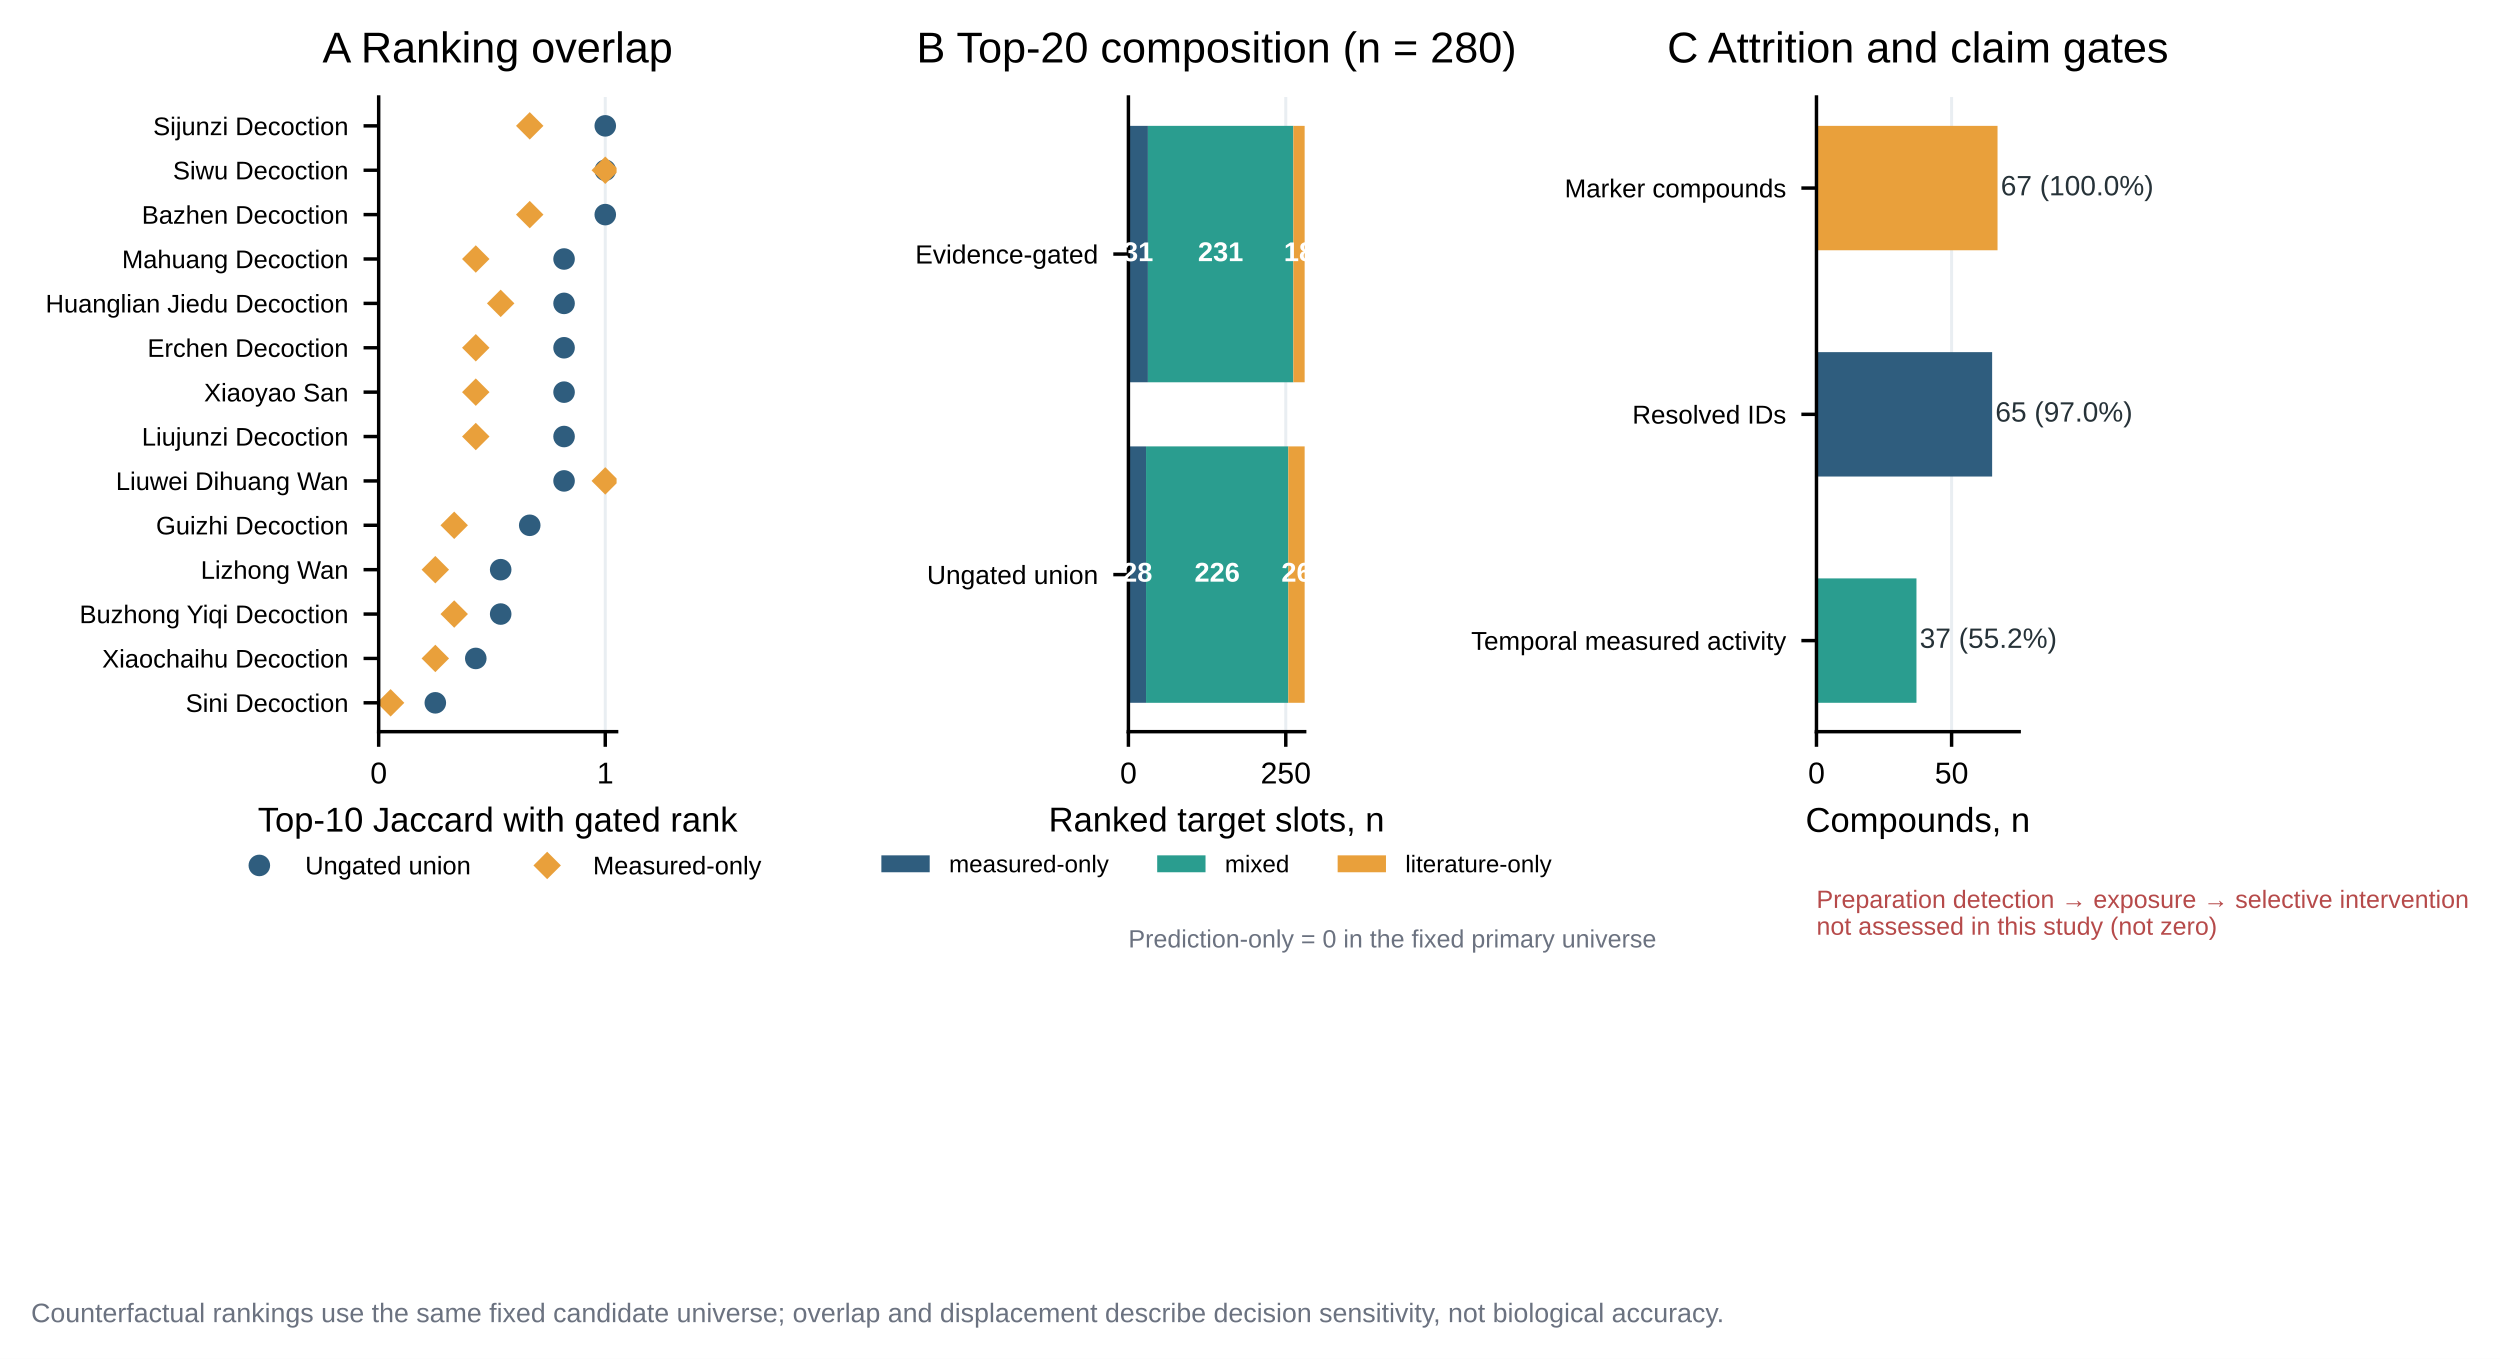
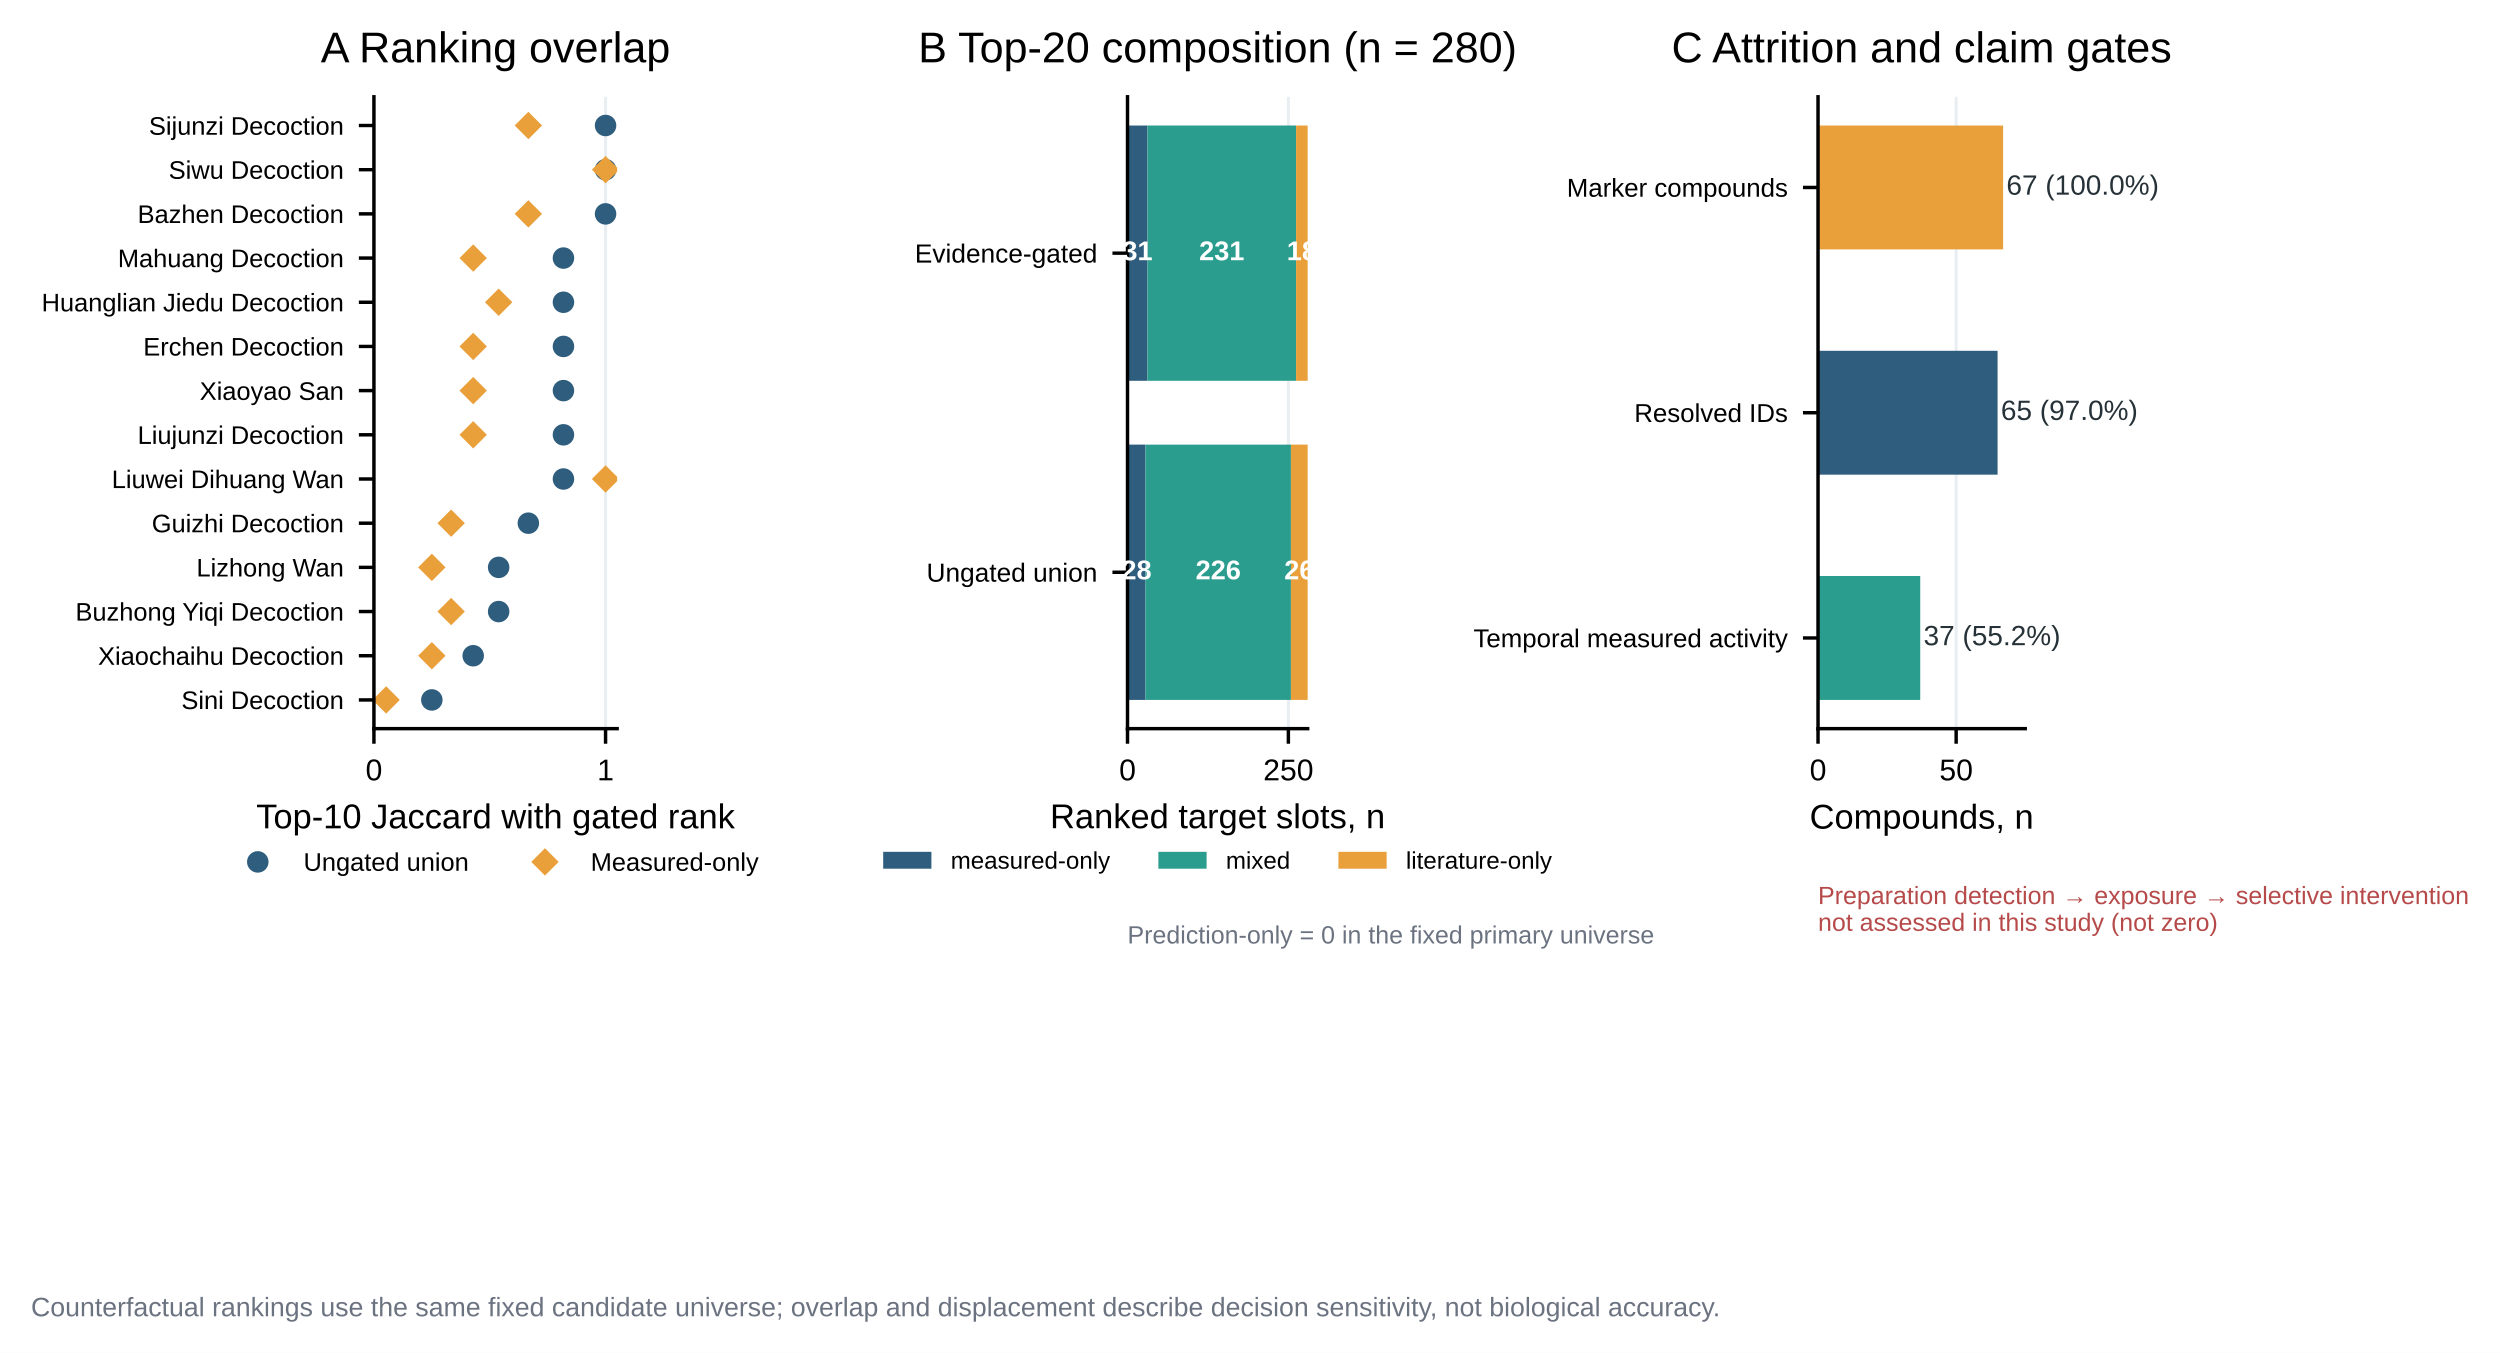
- <svg xmlns="http://www.w3.org/2000/svg" xmlns:xlink="http://www.w3.org/1999/xlink" width="579.329pt" height="314.892pt" viewBox="0 0 579.329 314.892" version="1.1">
+ <svg xmlns="http://www.w3.org/2000/svg" xmlns:xlink="http://www.w3.org/1999/xlink" width="580.651pt" height="314.217pt" viewBox="0 0 580.651 314.217" version="1.1">
  <defs>
    <style type="text/css">*{stroke-linejoin: round; stroke-linecap: butt}</style>
  </defs>
  <g id="figure_1">
    <g id="patch_1">
-       <path d="M 0 314.892 L 579.329 314.892 L 579.329 0 L 0 0 z " style="fill: #ffffff" />
+       <path d="M 0 314.217  L 580.651 314.217  L 580.651 0  L 0 0  z " style="fill: #ffffff" />
    </g>
    <g id="axes_1">
      <g id="patch_2">
-         <path d="M 87.748 169.551 L 142.884 169.551 L 142.884 22.48 L 87.748 22.48 z " style="fill: #ffffff" />
+         <path d="M 86.848 169.236  L 143.338 169.236  L 143.338 22.48  L 86.848 22.48  z " style="fill: #ffffff" />
      </g>
      <g id="matplotlib.axis_1">
        <g id="xtick_1">
          <g id="line2d_1">
-             <path d="M 87.748 169.551 L 87.748 22.48 " clip-path="url(#pfc5de4c810)" style="fill: none; stroke: #e9eef2; stroke-width: 0.7; stroke-linecap: square" />
+             <path d="M 86.848 169.236  L 86.848 22.48  " clip-path="url(#p5b248903c9)" style="fill: none; stroke: #e9eef2; stroke-width: 0.7; stroke-linecap: square" />
          </g>
          <g id="line2d_2">
            <defs>
-               <path id="m4f75ab8d23" d="M 0 0 L 0 3.5 " style="stroke: #000000; stroke-width: 0.8" />
+               <path id="m35694f6e03" d="M 0 0  L 0 3.5  " style="stroke: #000000; stroke-width: 0.8" />
            </defs>
            <g>
-               <use xlink:href="#m4f75ab8d23" x="87.748" y="169.551" style="stroke: #000000; stroke-width: 0.8" />
+               <use xlink:href="#m35694f6e03" x="86.848" y="169.236" style="stroke: #000000; stroke-width: 0.8" />
            </g>
          </g>
          <g id="text_1">
-             <text style="font: 7px 'Arial'; text-anchor: middle" x="87.748" y="181.561" transform="rotate(-0 87.748 181.5611)">0</text>
+             <text style="font: 7px 'Arial'; text-anchor: middle" x="86.848" y="181.246" transform="rotate(-0 86.848 181.2461)">0</text>
          </g>
        </g>
        <g id="xtick_2">
          <g id="line2d_3">
-             <path d="M 140.259 169.551 L 140.259 22.48 " clip-path="url(#pfc5de4c810)" style="fill: none; stroke: #e9eef2; stroke-width: 0.7; stroke-linecap: square" />
+             <path d="M 140.648 169.236  L 140.648 22.48  " clip-path="url(#p5b248903c9)" style="fill: none; stroke: #e9eef2; stroke-width: 0.7; stroke-linecap: square" />
          </g>
          <g id="line2d_4">
            <g>
-               <use xlink:href="#m4f75ab8d23" x="140.259" y="169.551" style="stroke: #000000; stroke-width: 0.8" />
+               <use xlink:href="#m35694f6e03" x="140.648" y="169.236" style="stroke: #000000; stroke-width: 0.8" />
            </g>
          </g>
          <g id="text_2">
-             <text style="font: 7px 'Arial'; text-anchor: middle" x="140.259" y="181.561" transform="rotate(-0 140.2589 181.5611)">1</text>
+             <text style="font: 7px 'Arial'; text-anchor: middle" x="140.648" y="181.246" transform="rotate(-0 140.6482 181.2461)">1</text>
          </g>
        </g>
        <g id="text_3">
-           <text style="font: 8px 'Arial'; text-anchor: middle" x="115.316" y="192.702" transform="rotate(-0 115.3162 192.7023)">Top-10 Jaccard with gated rank</text>
+           <text style="font: 8px 'Arial'; text-anchor: middle" x="115.093" y="192.387" transform="rotate(-0 115.0931 192.3873)">Top-10 Jaccard with gated rank</text>
        </g>
      </g>
      <g id="matplotlib.axis_2">
        <g id="ytick_1">
          <g id="line2d_5">
            <defs>
-               <path id="mdbe9d71bbb" d="M 0 0 L -3.5 0 " style="stroke: #000000; stroke-width: 0.8" />
+               <path id="m34f0308e83" d="M 0 0  L -3.5 0  " style="stroke: #000000; stroke-width: 0.8" />
            </defs>
            <g>
-               <use xlink:href="#mdbe9d71bbb" x="87.748" y="162.866" style="stroke: #000000; stroke-width: 0.8" />
+               <use xlink:href="#m34f0308e83" x="86.848" y="162.565" style="stroke: #000000; stroke-width: 0.8" />
            </g>
          </g>
          <g id="text_4">
-             <text style="font: 5.9px 'Arial'; text-anchor: end" x="80.748" y="164.977" transform="rotate(-0 80.748 164.9771)">Sini Decoction</text>
+             <text style="font: 5.9px 'Arial'; text-anchor: end" x="79.848" y="164.676" transform="rotate(-0 79.848 164.6765)">Sini Decoction</text>
          </g>
        </g>
        <g id="ytick_2">
          <g id="line2d_6">
            <g>
-               <use xlink:href="#mdbe9d71bbb" x="87.748" y="152.581" style="stroke: #000000; stroke-width: 0.8" />
+               <use xlink:href="#m34f0308e83" x="86.848" y="152.302" style="stroke: #000000; stroke-width: 0.8" />
            </g>
          </g>
          <g id="text_5">
-             <text style="font: 5.9px 'Arial'; text-anchor: end" x="80.748" y="154.692" transform="rotate(-0 80.748 154.6925)">Xiaochaihu Decoction</text>
+             <text style="font: 5.9px 'Arial'; text-anchor: end" x="79.848" y="154.414" transform="rotate(-0 79.848 154.4138)">Xiaochaihu Decoction</text>
          </g>
        </g>
        <g id="ytick_3">
          <g id="line2d_7">
            <g>
-               <use xlink:href="#mdbe9d71bbb" x="87.748" y="142.296" style="stroke: #000000; stroke-width: 0.8" />
+               <use xlink:href="#m34f0308e83" x="86.848" y="142.04" style="stroke: #000000; stroke-width: 0.8" />
            </g>
          </g>
          <g id="text_6">
-             <text style="font: 5.9px 'Arial'; text-anchor: end" x="80.748" y="144.408" transform="rotate(-0 80.748 144.4078)">Buzhong Yiqi Decoction</text>
+             <text style="font: 5.9px 'Arial'; text-anchor: end" x="79.848" y="144.151" transform="rotate(-0 79.848 144.1511)">Buzhong Yiqi Decoction</text>
          </g>
        </g>
        <g id="ytick_4">
          <g id="line2d_8">
            <g>
-               <use xlink:href="#mdbe9d71bbb" x="87.748" y="132.012" style="stroke: #000000; stroke-width: 0.8" />
+               <use xlink:href="#m34f0308e83" x="86.848" y="131.777" style="stroke: #000000; stroke-width: 0.8" />
            </g>
          </g>
          <g id="text_7">
-             <text style="font: 5.9px 'Arial'; text-anchor: end" x="80.748" y="134.123" transform="rotate(-0 80.748 134.1231)">Lizhong Wan</text>
+             <text style="font: 5.9px 'Arial'; text-anchor: end" x="79.848" y="133.888" transform="rotate(-0 79.848 133.8885)">Lizhong Wan</text>
          </g>
        </g>
        <g id="ytick_5">
          <g id="line2d_9">
            <g>
-               <use xlink:href="#mdbe9d71bbb" x="87.748" y="121.727" style="stroke: #000000; stroke-width: 0.8" />
+               <use xlink:href="#m34f0308e83" x="86.848" y="121.514" style="stroke: #000000; stroke-width: 0.8" />
            </g>
          </g>
          <g id="text_8">
-             <text style="font: 5.9px 'Arial'; text-anchor: end" x="80.748" y="123.838" transform="rotate(-0 80.748 123.8384)">Guizhi Decoction</text>
+             <text style="font: 5.9px 'Arial'; text-anchor: end" x="79.848" y="123.626" transform="rotate(-0 79.848 123.6258)">Guizhi Decoction</text>
          </g>
        </g>
        <g id="ytick_6">
          <g id="line2d_10">
            <g>
-               <use xlink:href="#mdbe9d71bbb" x="87.748" y="111.442" style="stroke: #000000; stroke-width: 0.8" />
+               <use xlink:href="#m34f0308e83" x="86.848" y="111.252" style="stroke: #000000; stroke-width: 0.8" />
            </g>
          </g>
          <g id="text_9">
-             <text style="font: 5.9px 'Arial'; text-anchor: end" x="80.748" y="113.554" transform="rotate(-0 80.748 113.5537)">Liuwei Dihuang Wan</text>
+             <text style="font: 5.9px 'Arial'; text-anchor: end" x="79.848" y="113.363" transform="rotate(-0 79.848 113.3632)">Liuwei Dihuang Wan</text>
          </g>
        </g>
        <g id="ytick_7">
          <g id="line2d_11">
            <g>
-               <use xlink:href="#mdbe9d71bbb" x="87.748" y="101.157" style="stroke: #000000; stroke-width: 0.8" />
+               <use xlink:href="#m34f0308e83" x="86.848" y="100.989" style="stroke: #000000; stroke-width: 0.8" />
            </g>
          </g>
          <g id="text_10">
-             <text style="font: 5.9px 'Arial'; text-anchor: end" x="80.748" y="103.269" transform="rotate(-0 80.748 103.2691)">Liujunzi Decoction</text>
+             <text style="font: 5.9px 'Arial'; text-anchor: end" x="79.848" y="103.101" transform="rotate(-0 79.848 103.1005)">Liujunzi Decoction</text>
          </g>
        </g>
        <g id="ytick_8">
          <g id="line2d_12">
            <g>
-               <use xlink:href="#mdbe9d71bbb" x="87.748" y="90.873" style="stroke: #000000; stroke-width: 0.8" />
+               <use xlink:href="#m34f0308e83" x="86.848" y="90.726" style="stroke: #000000; stroke-width: 0.8" />
            </g>
          </g>
          <g id="text_11">
-             <text style="font: 5.9px 'Arial'; text-anchor: end" x="80.748" y="93.02" transform="rotate(-0 80.748 93.02032)">Xiaoyao San</text>
+             <text style="font: 5.9px 'Arial'; text-anchor: end" x="79.848" y="92.874" transform="rotate(-0 79.848 92.87384)">Xiaoyao San</text>
          </g>
        </g>
        <g id="ytick_9">
          <g id="line2d_13">
            <g>
-               <use xlink:href="#mdbe9d71bbb" x="87.748" y="80.588" style="stroke: #000000; stroke-width: 0.8" />
+               <use xlink:href="#m34f0308e83" x="86.848" y="80.464" style="stroke: #000000; stroke-width: 0.8" />
            </g>
          </g>
          <g id="text_12">
-             <text style="font: 5.9px 'Arial'; text-anchor: end" x="80.748" y="82.7" transform="rotate(-0 80.748 82.69969)">Erchen Decoction</text>
+             <text style="font: 5.9px 'Arial'; text-anchor: end" x="79.848" y="82.575" transform="rotate(-0 79.848 82.57523)">Erchen Decoction</text>
          </g>
        </g>
        <g id="ytick_10">
          <g id="line2d_14">
            <g>
-               <use xlink:href="#mdbe9d71bbb" x="87.748" y="70.303" style="stroke: #000000; stroke-width: 0.8" />
+               <use xlink:href="#m34f0308e83" x="86.848" y="70.201" style="stroke: #000000; stroke-width: 0.8" />
            </g>
          </g>
          <g id="text_13">
-             <text style="font: 5.9px 'Arial'; text-anchor: end" x="80.748" y="72.415" transform="rotate(-0 80.748 72.41501)">Huanglian Jiedu Decoction</text>
+             <text style="font: 5.9px 'Arial'; text-anchor: end" x="79.848" y="72.313" transform="rotate(-0 79.848 72.31258)">Huanglian Jiedu Decoction</text>
          </g>
        </g>
        <g id="ytick_11">
          <g id="line2d_15">
            <g>
-               <use xlink:href="#mdbe9d71bbb" x="87.748" y="60.019" style="stroke: #000000; stroke-width: 0.8" />
+               <use xlink:href="#m34f0308e83" x="86.848" y="59.938" style="stroke: #000000; stroke-width: 0.8" />
            </g>
          </g>
          <g id="text_14">
-             <text style="font: 5.9px 'Arial'; text-anchor: end" x="80.748" y="62.13" transform="rotate(-0 80.748 62.13033)">Mahuang Decoction</text>
+             <text style="font: 5.9px 'Arial'; text-anchor: end" x="79.848" y="62.05" transform="rotate(-0 79.848 62.04993)">Mahuang Decoction</text>
          </g>
        </g>
        <g id="ytick_12">
          <g id="line2d_16">
            <g>
-               <use xlink:href="#mdbe9d71bbb" x="87.748" y="49.734" style="stroke: #000000; stroke-width: 0.8" />
+               <use xlink:href="#m34f0308e83" x="86.848" y="49.676" style="stroke: #000000; stroke-width: 0.8" />
            </g>
          </g>
          <g id="text_15">
-             <text style="font: 5.9px 'Arial'; text-anchor: end" x="80.748" y="51.846" transform="rotate(-0 80.748 51.84565)">Bazhen Decoction</text>
+             <text style="font: 5.9px 'Arial'; text-anchor: end" x="79.848" y="51.787" transform="rotate(-0 79.848 51.78727)">Bazhen Decoction</text>
          </g>
        </g>
        <g id="ytick_13">
          <g id="line2d_17">
            <g>
-               <use xlink:href="#mdbe9d71bbb" x="87.748" y="39.449" style="stroke: #000000; stroke-width: 0.8" />
+               <use xlink:href="#m34f0308e83" x="86.848" y="39.413" style="stroke: #000000; stroke-width: 0.8" />
            </g>
          </g>
          <g id="text_16">
-             <text style="font: 5.9px 'Arial'; text-anchor: end" x="80.748" y="41.561" transform="rotate(-0 80.748 41.56097)">Siwu Decoction</text>
+             <text style="font: 5.9px 'Arial'; text-anchor: end" x="79.848" y="41.525" transform="rotate(-0 79.848 41.52462)">Siwu Decoction</text>
          </g>
        </g>
        <g id="ytick_14">
          <g id="line2d_18">
            <g>
-               <use xlink:href="#mdbe9d71bbb" x="87.748" y="29.165" style="stroke: #000000; stroke-width: 0.8" />
+               <use xlink:href="#m34f0308e83" x="86.848" y="29.15" style="stroke: #000000; stroke-width: 0.8" />
            </g>
          </g>
          <g id="text_17">
-             <text style="font: 5.9px 'Arial'; text-anchor: end" x="80.748" y="31.312" transform="rotate(-0 80.748 31.31224)">Sijunzi Decoction</text>
+             <text style="font: 5.9px 'Arial'; text-anchor: end" x="79.848" y="31.298" transform="rotate(-0 79.848 31.29792)">Sijunzi Decoction</text>
          </g>
        </g>
      </g>
      <g id="line2d_19">
        <defs>
-           <path id="mdf4f695f75" d="M 0 2 C 0.53 2 1.039 1.789 1.414 1.414 C 1.789 1.039 2 0.53 2 0 C 2 -0.53 1.789 -1.039 1.414 -1.414 C 1.039 -1.789 0.53 -2 0 -2 C -0.53 -2 -1.039 -1.789 -1.414 -1.414 C -1.789 -1.039 -2 -0.53 -2 0 C -2 0.53 -1.789 1.039 -1.414 1.414 C -1.039 1.789 -0.53 2 0 2 z " style="stroke: #2f5d7e" />
+           <path id="m309796041b" d="M 0 2  C 0.53 2 1.039 1.789 1.414 1.414  C 1.789 1.039 2 0.53 2 0  C 2 -0.53 1.789 -1.039 1.414 -1.414  C 1.039 -1.789 0.53 -2 0 -2  C -0.53 -2 -1.039 -1.789 -1.414 -1.414  C -1.789 -1.039 -2 -0.53 -2 0  C -2 0.53 -1.789 1.039 -1.414 1.414  C -1.039 1.789 -0.53 2 0 2  z " style="stroke: #2f5d7e" />
        </defs>
-         <g clip-path="url(#pfc5de4c810)">
-           <use xlink:href="#mdf4f695f75" x="100.876" y="162.866" style="fill: #2f5d7e; stroke: #2f5d7e" />
-           <use xlink:href="#mdf4f695f75" x="110.253" y="152.581" style="fill: #2f5d7e; stroke: #2f5d7e" />
-           <use xlink:href="#mdf4f695f75" x="116.023" y="142.296" style="fill: #2f5d7e; stroke: #2f5d7e" />
-           <use xlink:href="#mdf4f695f75" x="116.023" y="132.012" style="fill: #2f5d7e; stroke: #2f5d7e" />
-           <use xlink:href="#mdf4f695f75" x="122.755" y="121.727" style="fill: #2f5d7e; stroke: #2f5d7e" />
-           <use xlink:href="#mdf4f695f75" x="130.711" y="111.442" style="fill: #2f5d7e; stroke: #2f5d7e" />
-           <use xlink:href="#mdf4f695f75" x="130.711" y="101.157" style="fill: #2f5d7e; stroke: #2f5d7e" />
-           <use xlink:href="#mdf4f695f75" x="130.711" y="90.873" style="fill: #2f5d7e; stroke: #2f5d7e" />
-           <use xlink:href="#mdf4f695f75" x="130.711" y="80.588" style="fill: #2f5d7e; stroke: #2f5d7e" />
-           <use xlink:href="#mdf4f695f75" x="130.711" y="70.303" style="fill: #2f5d7e; stroke: #2f5d7e" />
-           <use xlink:href="#mdf4f695f75" x="130.711" y="60.019" style="fill: #2f5d7e; stroke: #2f5d7e" />
-           <use xlink:href="#mdf4f695f75" x="140.259" y="49.734" style="fill: #2f5d7e; stroke: #2f5d7e" />
-           <use xlink:href="#mdf4f695f75" x="140.259" y="39.449" style="fill: #2f5d7e; stroke: #2f5d7e" />
-           <use xlink:href="#mdf4f695f75" x="140.259" y="29.165" style="fill: #2f5d7e; stroke: #2f5d7e" />
+         <g clip-path="url(#p5b248903c9)">
+           <use xlink:href="#m309796041b" x="100.298" y="162.565" style="fill: #2f5d7e; stroke: #2f5d7e" />
+           <use xlink:href="#m309796041b" x="109.905" y="152.302" style="fill: #2f5d7e; stroke: #2f5d7e" />
+           <use xlink:href="#m309796041b" x="115.817" y="142.04" style="fill: #2f5d7e; stroke: #2f5d7e" />
+           <use xlink:href="#m309796041b" x="115.817" y="131.777" style="fill: #2f5d7e; stroke: #2f5d7e" />
+           <use xlink:href="#m309796041b" x="122.715" y="121.514" style="fill: #2f5d7e; stroke: #2f5d7e" />
+           <use xlink:href="#m309796041b" x="130.866" y="111.252" style="fill: #2f5d7e; stroke: #2f5d7e" />
+           <use xlink:href="#m309796041b" x="130.866" y="100.989" style="fill: #2f5d7e; stroke: #2f5d7e" />
+           <use xlink:href="#m309796041b" x="130.866" y="90.726" style="fill: #2f5d7e; stroke: #2f5d7e" />
+           <use xlink:href="#m309796041b" x="130.866" y="80.464" style="fill: #2f5d7e; stroke: #2f5d7e" />
+           <use xlink:href="#m309796041b" x="130.866" y="70.201" style="fill: #2f5d7e; stroke: #2f5d7e" />
+           <use xlink:href="#m309796041b" x="130.866" y="59.938" style="fill: #2f5d7e; stroke: #2f5d7e" />
+           <use xlink:href="#m309796041b" x="140.648" y="49.676" style="fill: #2f5d7e; stroke: #2f5d7e" />
+           <use xlink:href="#m309796041b" x="140.648" y="39.413" style="fill: #2f5d7e; stroke: #2f5d7e" />
+           <use xlink:href="#m309796041b" x="140.648" y="29.15" style="fill: #2f5d7e; stroke: #2f5d7e" />
        </g>
      </g>
      <g id="line2d_20">
        <defs>
-           <path id="m13583c4186" d="M -0 2.475 L 2.475 0 L 0 -2.475 L -2.475 -0 z " style="stroke: #e9a03b; stroke-linejoin: miter" />
+           <path id="m1660d357dc" d="M -0 2.475  L 2.475 0  L 0 -2.475  L -2.475 -0  z " style="stroke: #e9a03b; stroke-linejoin: miter" />
        </defs>
-         <g clip-path="url(#pfc5de4c810)">
-           <use xlink:href="#m13583c4186" x="90.512" y="162.866" style="fill: #e9a03b; stroke: #e9a03b; stroke-linejoin: miter" />
-           <use xlink:href="#m13583c4186" x="100.876" y="152.581" style="fill: #e9a03b; stroke: #e9a03b; stroke-linejoin: miter" />
-           <use xlink:href="#m13583c4186" x="105.252" y="142.296" style="fill: #e9a03b; stroke: #e9a03b; stroke-linejoin: miter" />
-           <use xlink:href="#m13583c4186" x="100.876" y="132.012" style="fill: #e9a03b; stroke: #e9a03b; stroke-linejoin: miter" />
-           <use xlink:href="#m13583c4186" x="105.252" y="121.727" style="fill: #e9a03b; stroke: #e9a03b; stroke-linejoin: miter" />
-           <use xlink:href="#m13583c4186" x="140.259" y="111.442" style="fill: #e9a03b; stroke: #e9a03b; stroke-linejoin: miter" />
-           <use xlink:href="#m13583c4186" x="110.253" y="101.157" style="fill: #e9a03b; stroke: #e9a03b; stroke-linejoin: miter" />
-           <use xlink:href="#m13583c4186" x="110.253" y="90.873" style="fill: #e9a03b; stroke: #e9a03b; stroke-linejoin: miter" />
-           <use xlink:href="#m13583c4186" x="110.253" y="80.588" style="fill: #e9a03b; stroke: #e9a03b; stroke-linejoin: miter" />
-           <use xlink:href="#m13583c4186" x="116.023" y="70.303" style="fill: #e9a03b; stroke: #e9a03b; stroke-linejoin: miter" />
-           <use xlink:href="#m13583c4186" x="110.253" y="60.019" style="fill: #e9a03b; stroke: #e9a03b; stroke-linejoin: miter" />
-           <use xlink:href="#m13583c4186" x="122.755" y="49.734" style="fill: #e9a03b; stroke: #e9a03b; stroke-linejoin: miter" />
-           <use xlink:href="#m13583c4186" x="140.259" y="39.449" style="fill: #e9a03b; stroke: #e9a03b; stroke-linejoin: miter" />
-           <use xlink:href="#m13583c4186" x="122.755" y="29.165" style="fill: #e9a03b; stroke: #e9a03b; stroke-linejoin: miter" />
+         <g clip-path="url(#p5b248903c9)">
+           <use xlink:href="#m1660d357dc" x="89.68" y="162.565" style="fill: #e9a03b; stroke: #e9a03b; stroke-linejoin: miter" />
+           <use xlink:href="#m1660d357dc" x="100.298" y="152.302" style="fill: #e9a03b; stroke: #e9a03b; stroke-linejoin: miter" />
+           <use xlink:href="#m1660d357dc" x="104.781" y="142.04" style="fill: #e9a03b; stroke: #e9a03b; stroke-linejoin: miter" />
+           <use xlink:href="#m1660d357dc" x="100.298" y="131.777" style="fill: #e9a03b; stroke: #e9a03b; stroke-linejoin: miter" />
+           <use xlink:href="#m1660d357dc" x="104.781" y="121.514" style="fill: #e9a03b; stroke: #e9a03b; stroke-linejoin: miter" />
+           <use xlink:href="#m1660d357dc" x="140.648" y="111.252" style="fill: #e9a03b; stroke: #e9a03b; stroke-linejoin: miter" />
+           <use xlink:href="#m1660d357dc" x="109.905" y="100.989" style="fill: #e9a03b; stroke: #e9a03b; stroke-linejoin: miter" />
+           <use xlink:href="#m1660d357dc" x="109.905" y="90.726" style="fill: #e9a03b; stroke: #e9a03b; stroke-linejoin: miter" />
+           <use xlink:href="#m1660d357dc" x="109.905" y="80.464" style="fill: #e9a03b; stroke: #e9a03b; stroke-linejoin: miter" />
+           <use xlink:href="#m1660d357dc" x="115.817" y="70.201" style="fill: #e9a03b; stroke: #e9a03b; stroke-linejoin: miter" />
+           <use xlink:href="#m1660d357dc" x="109.905" y="59.938" style="fill: #e9a03b; stroke: #e9a03b; stroke-linejoin: miter" />
+           <use xlink:href="#m1660d357dc" x="122.715" y="49.676" style="fill: #e9a03b; stroke: #e9a03b; stroke-linejoin: miter" />
+           <use xlink:href="#m1660d357dc" x="140.648" y="39.413" style="fill: #e9a03b; stroke: #e9a03b; stroke-linejoin: miter" />
+           <use xlink:href="#m1660d357dc" x="122.715" y="29.15" style="fill: #e9a03b; stroke: #e9a03b; stroke-linejoin: miter" />
        </g>
      </g>
      <g id="patch_3">
-         <path d="M 87.748 169.551 L 87.748 22.48 " style="fill: none; stroke: #000000; stroke-width: 0.8; stroke-linejoin: miter; stroke-linecap: square" />
+         <path d="M 86.848 169.236  L 86.848 22.48  " style="fill: none; stroke: #000000; stroke-width: 0.8; stroke-linejoin: miter; stroke-linecap: square" />
      </g>
      <g id="patch_4">
-         <path d="M 87.748 169.551 L 142.884 169.551 " style="fill: none; stroke: #000000; stroke-width: 0.8; stroke-linejoin: miter; stroke-linecap: square" />
+         <path d="M 86.848 169.236  L 143.338 169.236  " style="fill: none; stroke: #000000; stroke-width: 0.8; stroke-linejoin: miter; stroke-linecap: square" />
      </g>
      <g id="text_18">
-         <text style="font: 10px 'Arial'; text-anchor: middle" x="115.316" y="14.48" transform="rotate(-0 115.3162 14.47969)">A  Ranking overlap</text>
+         <text style="font: 10px 'Arial'; text-anchor: middle" x="115.093" y="14.48" transform="rotate(-0 115.0931 14.47969)">A  Ranking overlap</text>
      </g>
      <g id="legend_1">
        <g id="line2d_21">
          <g>
-             <use xlink:href="#mdf4f695f75" x="60.096" y="200.55" style="fill: #2f5d7e; stroke: #2f5d7e" />
+             <use xlink:href="#m309796041b" x="59.873" y="200.185" style="fill: #2f5d7e; stroke: #2f5d7e" />
          </g>
        </g>
        <g id="text_19">
-           <text style="font: 5.9px 'Arial'; text-anchor: start" x="70.716" y="202.615" transform="rotate(-0 70.71635 202.6151)">Ungated union</text>
+           <text style="font: 5.9px 'Arial'; text-anchor: start" x="70.493" y="202.25" transform="rotate(-0 70.49328 202.2497)">Ungated union</text>
        </g>
        <g id="line2d_22">
          <g>
-             <use xlink:href="#m13583c4186" x="126.795" y="200.55" style="fill: #e9a03b; stroke: #e9a03b; stroke-linejoin: miter" />
+             <use xlink:href="#m1660d357dc" x="126.572" y="200.185" style="fill: #e9a03b; stroke: #e9a03b; stroke-linejoin: miter" />
          </g>
        </g>
        <g id="text_20">
-           <text style="font: 5.9px 'Arial'; text-anchor: start" x="137.415" y="202.615" transform="rotate(-0 137.4149 202.6151)">Measured-only</text>
+           <text style="font: 5.9px 'Arial'; text-anchor: start" x="137.192" y="202.25" transform="rotate(-0 137.1919 202.2497)">Measured-only</text>
        </g>
      </g>
    </g>
    <g id="axes_2">
      <g id="patch_5">
-         <path d="M 261.488 169.551 L 302.33 169.551 L 302.33 22.48 L 261.488 22.48 z " style="fill: #ffffff" />
+         <path d="M 261.875 169.236  L 303.719 169.236  L 303.719 22.48  L 261.875 22.48  z " style="fill: #ffffff" />
      </g>
      <g id="matplotlib.axis_3">
        <g id="xtick_3">
          <g id="line2d_23">
-             <path d="M 261.488 169.551 L 261.488 22.48 " clip-path="url(#p1b4dc36b06)" style="fill: none; stroke: #e9eef2; stroke-width: 0.7; stroke-linecap: square" />
+             <path d="M 261.875 169.236  L 261.875 22.48  " clip-path="url(#p7a1b79a372)" style="fill: none; stroke: #e9eef2; stroke-width: 0.7; stroke-linecap: square" />
          </g>
          <g id="line2d_24">
            <g>
-               <use xlink:href="#m4f75ab8d23" x="261.488" y="169.551" style="stroke: #000000; stroke-width: 0.8" />
+               <use xlink:href="#m35694f6e03" x="261.875" y="169.236" style="stroke: #000000; stroke-width: 0.8" />
            </g>
          </g>
          <g id="text_21">
-             <text style="font: 7px 'Arial'; text-anchor: middle" x="261.488" y="181.561" transform="rotate(-0 261.4882 181.5611)">0</text>
+             <text style="font: 7px 'Arial'; text-anchor: middle" x="261.875" y="181.246" transform="rotate(-0 261.8746 181.2461)">0</text>
          </g>
        </g>
        <g id="xtick_4">
          <g id="line2d_25">
-             <path d="M 297.954 169.551 L 297.954 22.48 " clip-path="url(#p1b4dc36b06)" style="fill: none; stroke: #e9eef2; stroke-width: 0.7; stroke-linecap: square" />
+             <path d="M 299.236 169.236  L 299.236 22.48  " clip-path="url(#p7a1b79a372)" style="fill: none; stroke: #e9eef2; stroke-width: 0.7; stroke-linecap: square" />
          </g>
          <g id="line2d_26">
            <g>
-               <use xlink:href="#m4f75ab8d23" x="297.954" y="169.551" style="stroke: #000000; stroke-width: 0.8" />
+               <use xlink:href="#m35694f6e03" x="299.236" y="169.236" style="stroke: #000000; stroke-width: 0.8" />
            </g>
          </g>
          <g id="text_22">
-             <text style="font: 7px 'Arial'; text-anchor: middle" x="297.954" y="181.561" transform="rotate(-0 297.9541 181.5611)">250</text>
+             <text style="font: 7px 'Arial'; text-anchor: middle" x="299.236" y="181.246" transform="rotate(-0 299.2359 181.2461)">250</text>
          </g>
        </g>
        <g id="text_23">
-           <text style="font: 8px 'Arial'; text-anchor: middle" x="281.909" y="192.679" transform="rotate(-0 281.9091 192.6786)">Ranked target slots, n</text>
+           <text style="font: 8px 'Arial'; text-anchor: middle" x="282.797" y="192.364" transform="rotate(-0 282.7969 192.3636)">Ranked target slots, n</text>
        </g>
      </g>
      <g id="matplotlib.axis_4">
        <g id="ytick_15">
          <g id="line2d_27">
            <g>
-               <use xlink:href="#mdbe9d71bbb" x="261.488" y="133.154" style="stroke: #000000; stroke-width: 0.8" />
+               <use xlink:href="#m34f0308e83" x="261.875" y="132.917" style="stroke: #000000; stroke-width: 0.8" />
            </g>
          </g>
          <g id="text_24">
-             <text style="font: 6.1px 'Arial'; text-anchor: end" x="254.488" y="135.337" transform="rotate(-0 254.4882 135.3374)">Ungated union</text>
+             <text style="font: 6.1px 'Arial'; text-anchor: end" x="254.875" y="135.1" transform="rotate(-0 254.8746 135.1004)">Ungated union</text>
          </g>
        </g>
        <g id="ytick_16">
          <g id="line2d_28">
            <g>
-               <use xlink:href="#mdbe9d71bbb" x="261.488" y="58.876" style="stroke: #000000; stroke-width: 0.8" />
+               <use xlink:href="#m34f0308e83" x="261.875" y="58.798" style="stroke: #000000; stroke-width: 0.8" />
            </g>
          </g>
          <g id="text_25">
-             <text style="font: 6.1px 'Arial'; text-anchor: end" x="254.488" y="61.059" transform="rotate(-0 254.4882 61.05916)">Evidence-gated</text>
+             <text style="font: 6.1px 'Arial'; text-anchor: end" x="254.875" y="60.981" transform="rotate(-0 254.8746 60.98121)">Evidence-gated</text>
          </g>
        </g>
      </g>
      <g id="patch_6">
-         <path d="M 261.488 162.866 L 265.572 162.866 L 265.572 103.443 L 261.488 103.443 z " clip-path="url(#p1b4dc36b06)" style="fill: #2f5d7e" />
+         <path d="M 261.875 162.565  L 266.059 162.565  L 266.059 103.27  L 261.875 103.27  z " clip-path="url(#p7a1b79a372)" style="fill: #2f5d7e" />
      </g>
      <g id="patch_7">
-         <path d="M 261.488 88.587 L 266.01 88.587 L 266.01 29.165 L 261.488 29.165 z " clip-path="url(#p1b4dc36b06)" style="fill: #2f5d7e" />
+         <path d="M 261.875 88.446  L 266.507 88.446  L 266.507 29.15  L 261.875 29.15  z " clip-path="url(#p7a1b79a372)" style="fill: #2f5d7e" />
      </g>
      <g id="patch_8">
-         <path d="M 265.572 162.866 L 298.538 162.866 L 298.538 103.443 L 265.572 103.443 z " clip-path="url(#p1b4dc36b06)" style="fill: #2a9d8f" />
+         <path d="M 266.059 162.565  L 299.834 162.565  L 299.834 103.27  L 266.059 103.27  z " clip-path="url(#p7a1b79a372)" style="fill: #2a9d8f" />
      </g>
      <g id="patch_9">
-         <path d="M 266.01 88.587 L 299.704 88.587 L 299.704 29.165 L 266.01 29.165 z " clip-path="url(#p1b4dc36b06)" style="fill: #2a9d8f" />
+         <path d="M 266.507 88.446  L 301.029 88.446  L 301.029 29.15  L 266.507 29.15  z " clip-path="url(#p7a1b79a372)" style="fill: #2a9d8f" />
      </g>
      <g id="patch_10">
-         <path d="M 298.538 162.866 L 302.33 162.866 L 302.33 103.443 L 298.538 103.443 z " clip-path="url(#p1b4dc36b06)" style="fill: #e9a03b" />
+         <path d="M 299.834 162.565  L 303.719 162.565  L 303.719 103.27  L 299.834 103.27  z " clip-path="url(#p7a1b79a372)" style="fill: #e9a03b" />
      </g>
      <g id="patch_11">
-         <path d="M 299.704 88.587 L 302.33 88.587 L 302.33 29.165 L 299.704 29.165 z " clip-path="url(#p1b4dc36b06)" style="fill: #e9a03b" />
+         <path d="M 301.029 88.446  L 303.719 88.446  L 303.719 29.15  L 301.029 29.15  z " clip-path="url(#p7a1b79a372)" style="fill: #e9a03b" />
      </g>
      <g id="patch_12">
-         <path d="M 261.488 169.551 L 261.488 22.48 " style="fill: none; stroke: #000000; stroke-width: 0.8; stroke-linejoin: miter; stroke-linecap: square" />
+         <path d="M 261.875 169.236  L 261.875 22.48  " style="fill: none; stroke: #000000; stroke-width: 0.8; stroke-linejoin: miter; stroke-linecap: square" />
      </g>
      <g id="patch_13">
-         <path d="M 261.488 169.551 L 302.33 169.551 " style="fill: none; stroke: #000000; stroke-width: 0.8; stroke-linejoin: miter; stroke-linecap: square" />
+         <path d="M 261.875 169.236  L 303.719 169.236  " style="fill: none; stroke: #000000; stroke-width: 0.8; stroke-linejoin: miter; stroke-linecap: square" />
      </g>
      <g id="text_26">
-         <text style="fill: #ffffff; font: 700 6.3px 'Arial'; text-anchor: middle" x="263.53" y="134.787" transform="rotate(-0 263.5303 134.7874)">28</text>
+         <text style="fill: #ffffff; font: 700 6.3px 'Arial'; text-anchor: middle" x="263.967" y="134.55" transform="rotate(-0 263.9668 134.5503)">28</text>
      </g>
      <g id="text_27">
-         <text style="fill: #ffffff; font: 700 6.3px 'Arial'; text-anchor: middle" x="263.749" y="60.509" transform="rotate(-0 263.7491 60.50911)">31</text>
+         <text style="fill: #ffffff; font: 700 6.3px 'Arial'; text-anchor: middle" x="264.191" y="60.431" transform="rotate(-0 264.191 60.43115)">31</text>
      </g>
      <g id="text_28">
-         <text style="fill: #ffffff; font: 700 6.3px 'Arial'; text-anchor: middle" x="282.055" y="134.787" transform="rotate(-0 282.055 134.7874)">226</text>
+         <text style="fill: #ffffff; font: 700 6.3px 'Arial'; text-anchor: middle" x="282.946" y="134.55" transform="rotate(-0 282.9464 134.5503)">226</text>
      </g>
      <g id="text_29">
-         <text style="fill: #ffffff; font: 700 6.3px 'Arial'; text-anchor: middle" x="282.857" y="60.509" transform="rotate(-0 282.8572 60.50911)">231</text>
+         <text style="fill: #ffffff; font: 700 6.3px 'Arial'; text-anchor: middle" x="283.768" y="60.431" transform="rotate(-0 283.7683 60.43115)">231</text>
      </g>
      <g id="text_30">
-         <text style="fill: #ffffff; font: 700 6.3px 'Arial'; text-anchor: middle" x="300.434" y="134.787" transform="rotate(-0 300.4338 134.7874)">26</text>
+         <text style="fill: #ffffff; font: 700 6.3px 'Arial'; text-anchor: middle" x="301.776" y="134.55" transform="rotate(-0 301.7764 134.5503)">26</text>
      </g>
      <g id="text_31">
-         <text style="fill: #ffffff; font: 700 6.3px 'Arial'; text-anchor: middle" x="301.017" y="60.509" transform="rotate(-0 301.0172 60.50911)">18</text>
+         <text style="fill: #ffffff; font: 700 6.3px 'Arial'; text-anchor: middle" x="302.374" y="60.431" transform="rotate(-0 302.3742 60.43115)">18</text>
      </g>
      <g id="text_32">
-         <text style="fill: #6b7280; font: 5.8px 'Arial'; text-anchor: start" x="261.488" y="219.555" transform="rotate(-0 261.4882 219.5547)">Prediction-only = 0 in the fixed primary universe</text>
+         <text style="fill: #6b7280; font: 5.8px 'Arial'; text-anchor: start" x="261.875" y="219.133" transform="rotate(-0 261.8746 219.1326)">Prediction-only = 0 in the fixed primary universe</text>
      </g>
      <g id="text_33">
-         <text style="font: 10px 'Arial'; text-anchor: middle" x="281.909" y="14.48" transform="rotate(-0 281.9091 14.47969)">B  Top-20 composition (n = 280)</text>
+         <text style="font: 10px 'Arial'; text-anchor: middle" x="282.797" y="14.48" transform="rotate(-0 282.7969 14.47969)">B  Top-20 composition (n = 280)</text>
      </g>
      <g id="legend_2">
        <g id="patch_14">
-           <path d="M 204.241 202.13 L 215.441 202.13 L 215.441 198.21 L 204.241 198.21 z " style="fill: #2f5d7e" />
+           <path d="M 205.128 201.765  L 216.328 201.765  L 216.328 197.845  L 205.128 197.845  z " style="fill: #2f5d7e" />
        </g>
        <g id="text_34">
-           <text style="font: 5.6px 'Arial'; text-anchor: start" x="219.921" y="202.13" transform="rotate(-0 219.9206 202.1303)">measured-only</text>
+           <text style="font: 5.6px 'Arial'; text-anchor: start" x="220.808" y="201.765" transform="rotate(-0 220.8084 201.7649)">measured-only</text>
        </g>
        <g id="patch_15">
-           <path d="M 268.158 202.13 L 279.358 202.13 L 279.358 198.21 L 268.158 198.21 z " style="fill: #2a9d8f" />
+           <path d="M 269.045 201.765  L 280.245 201.765  L 280.245 197.845  L 269.045 197.845  z " style="fill: #2a9d8f" />
        </g>
        <g id="text_35">
-           <text style="font: 5.6px 'Arial'; text-anchor: start" x="283.838" y="202.13" transform="rotate(-0 283.8376 202.1303)">mixed</text>
+           <text style="font: 5.6px 'Arial'; text-anchor: start" x="284.725" y="201.765" transform="rotate(-0 284.7254 201.7649)">mixed</text>
        </g>
        <g id="patch_16">
-           <path d="M 309.975 202.13 L 321.175 202.13 L 321.175 198.21 L 309.975 198.21 z " style="fill: #e9a03b" />
+           <path d="M 310.863 201.765  L 322.063 201.765  L 322.063 197.845  L 310.863 197.845  z " style="fill: #e9a03b" />
        </g>
        <g id="text_36">
-           <text style="font: 5.6px 'Arial'; text-anchor: start" x="325.655" y="202.13" transform="rotate(-0 325.6548 202.1303)">literature-only</text>
+           <text style="font: 5.6px 'Arial'; text-anchor: start" x="326.543" y="201.765" transform="rotate(-0 326.5425 201.7649)">literature-only</text>
        </g>
      </g>
    </g>
    <g id="axes_3">
      <g id="patch_17">
-         <path d="M 420.934 169.551 L 467.902 169.551 L 467.902 22.48 L 420.934 22.48 z " style="fill: #ffffff" />
+         <path d="M 422.256 169.236  L 470.377 169.236  L 470.377 22.48  L 422.256 22.48  z " style="fill: #ffffff" />
      </g>
      <g id="matplotlib.axis_5">
        <g id="xtick_5">
          <g id="line2d_29">
-             <path d="M 420.934 169.551 L 420.934 22.48 " clip-path="url(#p273b522b91)" style="fill: none; stroke: #e9eef2; stroke-width: 0.7; stroke-linecap: square" />
+             <path d="M 422.256 169.236  L 422.256 22.48  " clip-path="url(#p96bc84ccbe)" style="fill: none; stroke: #e9eef2; stroke-width: 0.7; stroke-linecap: square" />
          </g>
          <g id="line2d_30">
            <g>
-               <use xlink:href="#m4f75ab8d23" x="420.934" y="169.551" style="stroke: #000000; stroke-width: 0.8" />
+               <use xlink:href="#m35694f6e03" x="422.256" y="169.236" style="stroke: #000000; stroke-width: 0.8" />
            </g>
          </g>
          <g id="text_37">
-             <text style="font: 7px 'Arial'; text-anchor: middle" x="420.934" y="181.561" transform="rotate(-0 420.9339 181.5611)">0</text>
+             <text style="font: 7px 'Arial'; text-anchor: middle" x="422.256" y="181.246" transform="rotate(-0 422.2556 181.2461)">0</text>
          </g>
        </g>
        <g id="xtick_6">
          <g id="line2d_31">
-             <path d="M 452.246 169.551 L 452.246 22.48 " clip-path="url(#p273b522b91)" style="fill: none; stroke: #e9eef2; stroke-width: 0.7; stroke-linecap: square" />
+             <path d="M 454.336 169.236  L 454.336 22.48  " clip-path="url(#p96bc84ccbe)" style="fill: none; stroke: #e9eef2; stroke-width: 0.7; stroke-linecap: square" />
          </g>
          <g id="line2d_32">
            <g>
-               <use xlink:href="#m4f75ab8d23" x="452.246" y="169.551" style="stroke: #000000; stroke-width: 0.8" />
+               <use xlink:href="#m35694f6e03" x="454.336" y="169.236" style="stroke: #000000; stroke-width: 0.8" />
            </g>
          </g>
          <g id="text_38">
-             <text style="font: 7px 'Arial'; text-anchor: middle" x="452.246" y="181.561" transform="rotate(-0 452.2459 181.5611)">50</text>
+             <text style="font: 7px 'Arial'; text-anchor: middle" x="454.336" y="181.246" transform="rotate(-0 454.3365 181.2461)">50</text>
          </g>
        </g>
        <g id="text_39">
-           <text style="font: 8px 'Arial'; text-anchor: middle" x="444.418" y="192.776" transform="rotate(-0 444.4179 192.7761)">Compounds, n</text>
+           <text style="font: 8px 'Arial'; text-anchor: middle" x="446.316" y="192.461" transform="rotate(-0 446.3162 192.4611)">Compounds, n</text>
        </g>
      </g>
      <g id="matplotlib.axis_6">
        <g id="ytick_17">
          <g id="line2d_33">
            <g>
-               <use xlink:href="#mdbe9d71bbb" x="420.934" y="43.583" style="stroke: #000000; stroke-width: 0.8" />
+               <use xlink:href="#m34f0308e83" x="422.256" y="43.538" style="stroke: #000000; stroke-width: 0.8" />
            </g>
          </g>
          <g id="text_40">
-             <text style="font: 6px 'Arial'; text-anchor: end" x="413.934" y="45.731" transform="rotate(-0 413.9339 45.73079)">Marker compounds</text>
+             <text style="font: 6px 'Arial'; text-anchor: end" x="415.256" y="45.686" transform="rotate(-0 415.2556 45.68559)">Marker compounds</text>
          </g>
        </g>
        <g id="ytick_18">
          <g id="line2d_34">
            <g>
-               <use xlink:href="#mdbe9d71bbb" x="420.934" y="96.015" style="stroke: #000000; stroke-width: 0.8" />
+               <use xlink:href="#m34f0308e83" x="422.256" y="95.858" style="stroke: #000000; stroke-width: 0.8" />
            </g>
          </g>
          <g id="text_41">
-             <text style="font: 6px 'Arial'; text-anchor: end" x="413.934" y="98.162" transform="rotate(-0 413.9339 98.1625)">Resolved IDs</text>
+             <text style="font: 6px 'Arial'; text-anchor: end" x="415.256" y="98.005" transform="rotate(-0 415.2556 98.005)">Resolved IDs</text>
          </g>
        </g>
        <g id="ytick_19">
          <g id="line2d_35">
            <g>
-               <use xlink:href="#mdbe9d71bbb" x="420.934" y="148.447" style="stroke: #000000; stroke-width: 0.8" />
+               <use xlink:href="#m34f0308e83" x="422.256" y="148.177" style="stroke: #000000; stroke-width: 0.8" />
            </g>
          </g>
          <g id="text_42">
-             <text style="font: 6px 'Arial'; text-anchor: end" x="413.934" y="150.594" transform="rotate(-0 413.9339 150.5942)">Temporal measured activity</text>
+             <text style="font: 6px 'Arial'; text-anchor: end" x="415.256" y="150.324" transform="rotate(-0 415.2556 150.3244)">Temporal measured activity</text>
          </g>
        </g>
      </g>
      <g id="patch_18">
-         <path d="M 420.934 29.165 L 462.892 29.165 L 462.892 58.002 L 420.934 58.002 z " clip-path="url(#p273b522b91)" style="fill: #e9a03b" />
+         <path d="M 422.256 29.15  L 465.244 29.15  L 465.244 57.926  L 422.256 57.926  z " clip-path="url(#p96bc84ccbe)" style="fill: #e9a03b" />
      </g>
      <g id="patch_19">
-         <path d="M 420.934 81.596 L 461.64 81.596 L 461.64 110.434 L 420.934 110.434 z " clip-path="url(#p273b522b91)" style="fill: #2f5d7e" />
+         <path d="M 422.256 81.47  L 463.961 81.47  L 463.961 110.245  L 422.256 110.245  z " clip-path="url(#p96bc84ccbe)" style="fill: #2f5d7e" />
      </g>
      <g id="patch_20">
-         <path d="M 420.934 134.028 L 444.105 134.028 L 444.105 162.866 L 420.934 162.866 z " clip-path="url(#p273b522b91)" style="fill: #2a9d8f" />
+         <path d="M 422.256 133.789  L 445.995 133.789  L 445.995 162.565  L 422.256 162.565  z " clip-path="url(#p96bc84ccbe)" style="fill: #2a9d8f" />
      </g>
      <g id="patch_21">
-         <path d="M 420.934 169.551 L 420.934 22.48 " style="fill: none; stroke: #000000; stroke-width: 0.8; stroke-linejoin: miter; stroke-linecap: square" />
+         <path d="M 422.256 169.236  L 422.256 22.48  " style="fill: none; stroke: #000000; stroke-width: 0.8; stroke-linejoin: miter; stroke-linecap: square" />
      </g>
      <g id="patch_22">
-         <path d="M 420.934 169.551 L 467.902 169.551 " style="fill: none; stroke: #000000; stroke-width: 0.8; stroke-linejoin: miter; stroke-linecap: square" />
+         <path d="M 422.256 169.236  L 470.377 169.236  " style="fill: none; stroke: #000000; stroke-width: 0.8; stroke-linejoin: miter; stroke-linecap: square" />
      </g>
      <g id="text_43">
-         <text style="fill: #263238; font: 6.5px 'Arial'; text-anchor: start" x="463.643" y="45.265" transform="rotate(-0 463.6435 45.26532)">67 (100.0%)</text>
+         <text style="fill: #263238; font: 6.5px 'Arial'; text-anchor: start" x="466.014" y="45.22" transform="rotate(-0 466.0139 45.22012)">67 (100.0%)</text>
      </g>
      <g id="text_44">
-         <text style="fill: #263238; font: 6.5px 'Arial'; text-anchor: start" x="462.391" y="97.697" transform="rotate(-0 462.391 97.69703)">65 (97.0%)</text>
+         <text style="fill: #263238; font: 6.5px 'Arial'; text-anchor: start" x="464.731" y="97.54" transform="rotate(-0 464.7307 97.53953)">65 (97.0%)</text>
      </g>
      <g id="text_45">
-         <text style="fill: #263238; font: 6.5px 'Arial'; text-anchor: start" x="444.856" y="150.129" transform="rotate(-0 444.8563 150.1287)">37 (55.2%)</text>
+         <text style="fill: #263238; font: 6.5px 'Arial'; text-anchor: start" x="446.765" y="149.859" transform="rotate(-0 446.7654 149.8589)">37 (55.2%)</text>
      </g>
      <g id="text_46">
-         <text style="fill: #b64a4a; font: 5.8px 'Arial'" transform="translate(420.9339 210.3939)">Preparation detection → exposure → selective intervention</text>
-         <text style="fill: #b64a4a; font: 5.8px 'Arial'" transform="translate(420.9339 216.6133)">not assessed in this study (not zero)</text>
+         <text style="fill: #b64a4a; font: 5.8px 'Arial'" transform="translate(422.2556 209.9781)">Preparation detection → exposure → selective intervention</text>
+         <text style="fill: #b64a4a; font: 5.8px 'Arial'" transform="translate(422.2556 216.1975)">not assessed in this study (not zero)</text>
      </g>
      <g id="text_47">
-         <text style="font: 10px 'Arial'; text-anchor: middle" x="444.418" y="14.48" transform="rotate(-0 444.4179 14.47969)">C  Attrition and claim gates</text>
+         <text style="font: 10px 'Arial'; text-anchor: middle" x="446.316" y="14.48" transform="rotate(-0 446.3162 14.47969)">C  Attrition and claim gates</text>
      </g>
    </g>
    <g id="text_48">
-       <text style="fill: #6b7280; font: 6.2px 'Arial'; text-anchor: start" x="7.2" y="306.387" transform="rotate(-0 7.2 306.3875)">Counterfactual rankings use the same fixed candidate universe; overlap and displacement describe decision sensitivity, not biological accuracy.</text>
+       <text style="fill: #6b7280; font: 6.2px 'Arial'; text-anchor: start" x="7.2" y="305.712" transform="rotate(-0 7.2 305.7125)">Counterfactual rankings use the same fixed candidate universe; overlap and displacement describe decision sensitivity, not biological accuracy.</text>
    </g>
  </g>
  <defs>
-     <clipPath id="pfc5de4c810">
-       <rect x="87.748" y="22.48" width="55.136" height="147.071" />
+     <clipPath id="p5b248903c9">
+       <rect x="86.848" y="22.48" width="56.49" height="146.756" />
    </clipPath>
-     <clipPath id="p1b4dc36b06">
-       <rect x="261.488" y="22.48" width="40.842" height="147.071" />
+     <clipPath id="p7a1b79a372">
+       <rect x="261.875" y="22.48" width="41.845" height="146.756" />
    </clipPath>
-     <clipPath id="p273b522b91">
-       <rect x="420.934" y="22.48" width="46.968" height="147.071" />
+     <clipPath id="p96bc84ccbe">
+       <rect x="422.256" y="22.48" width="48.121" height="146.756" />
    </clipPath>
  </defs>
</svg>
